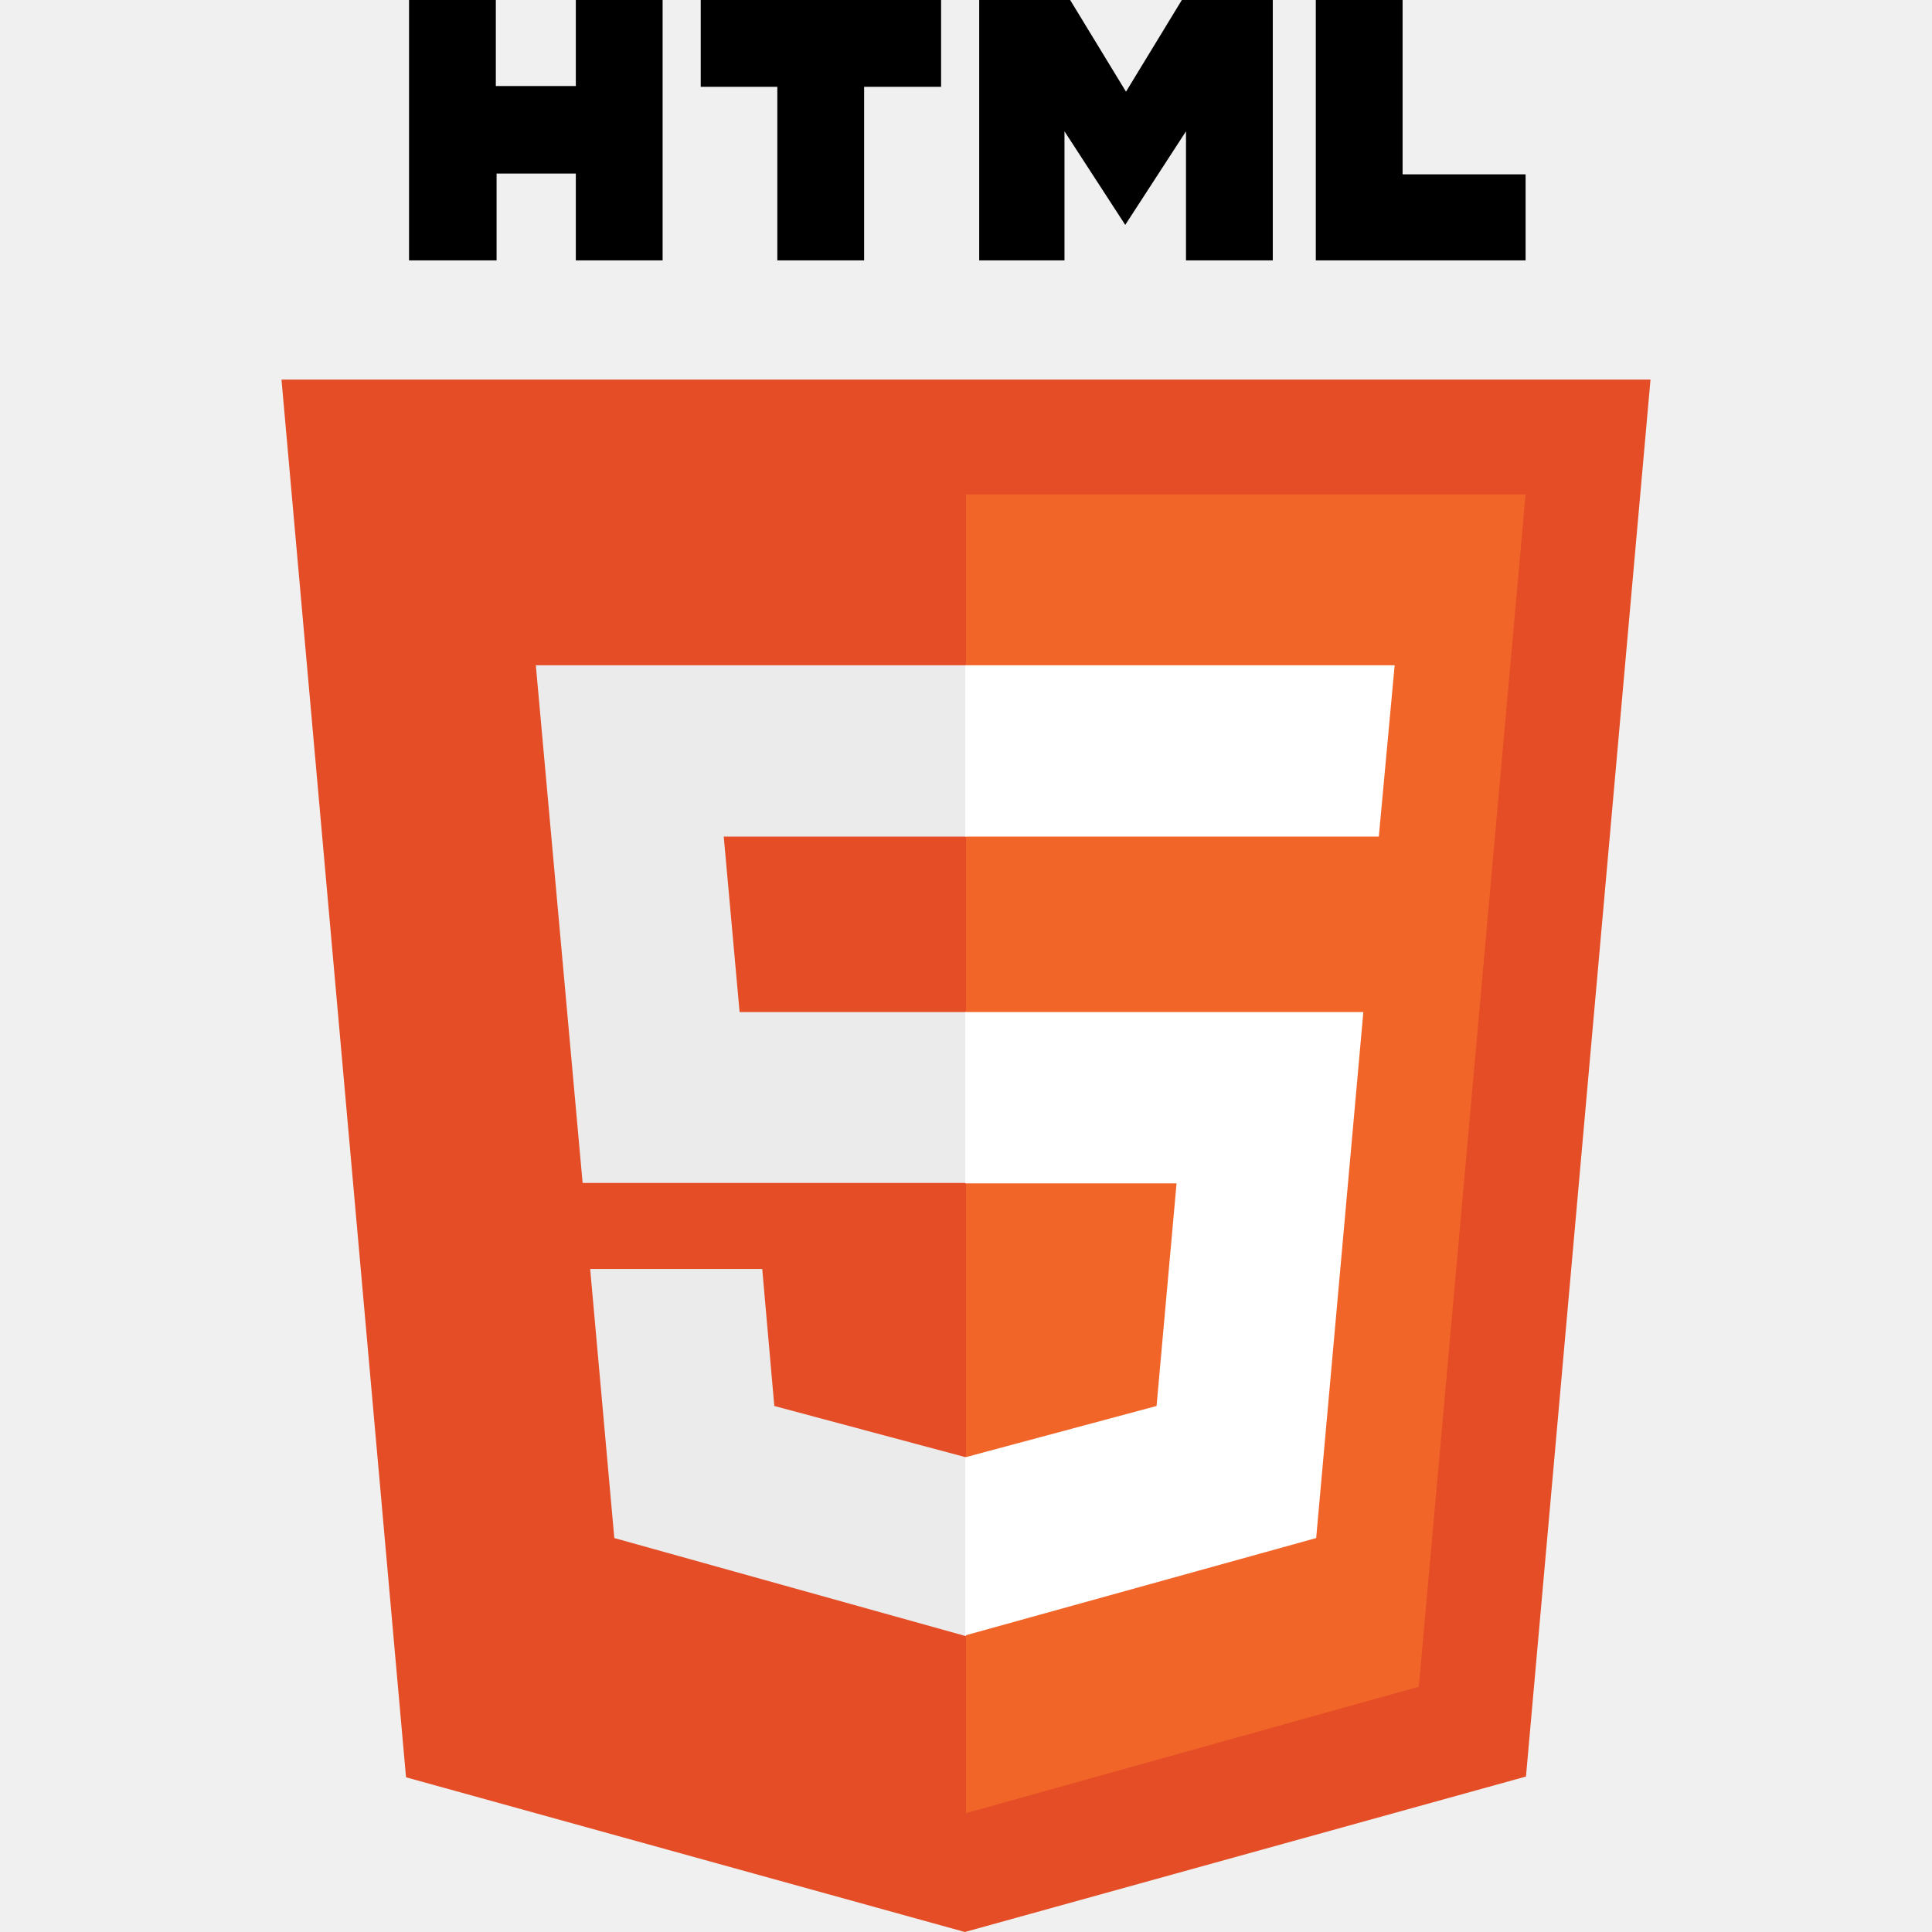
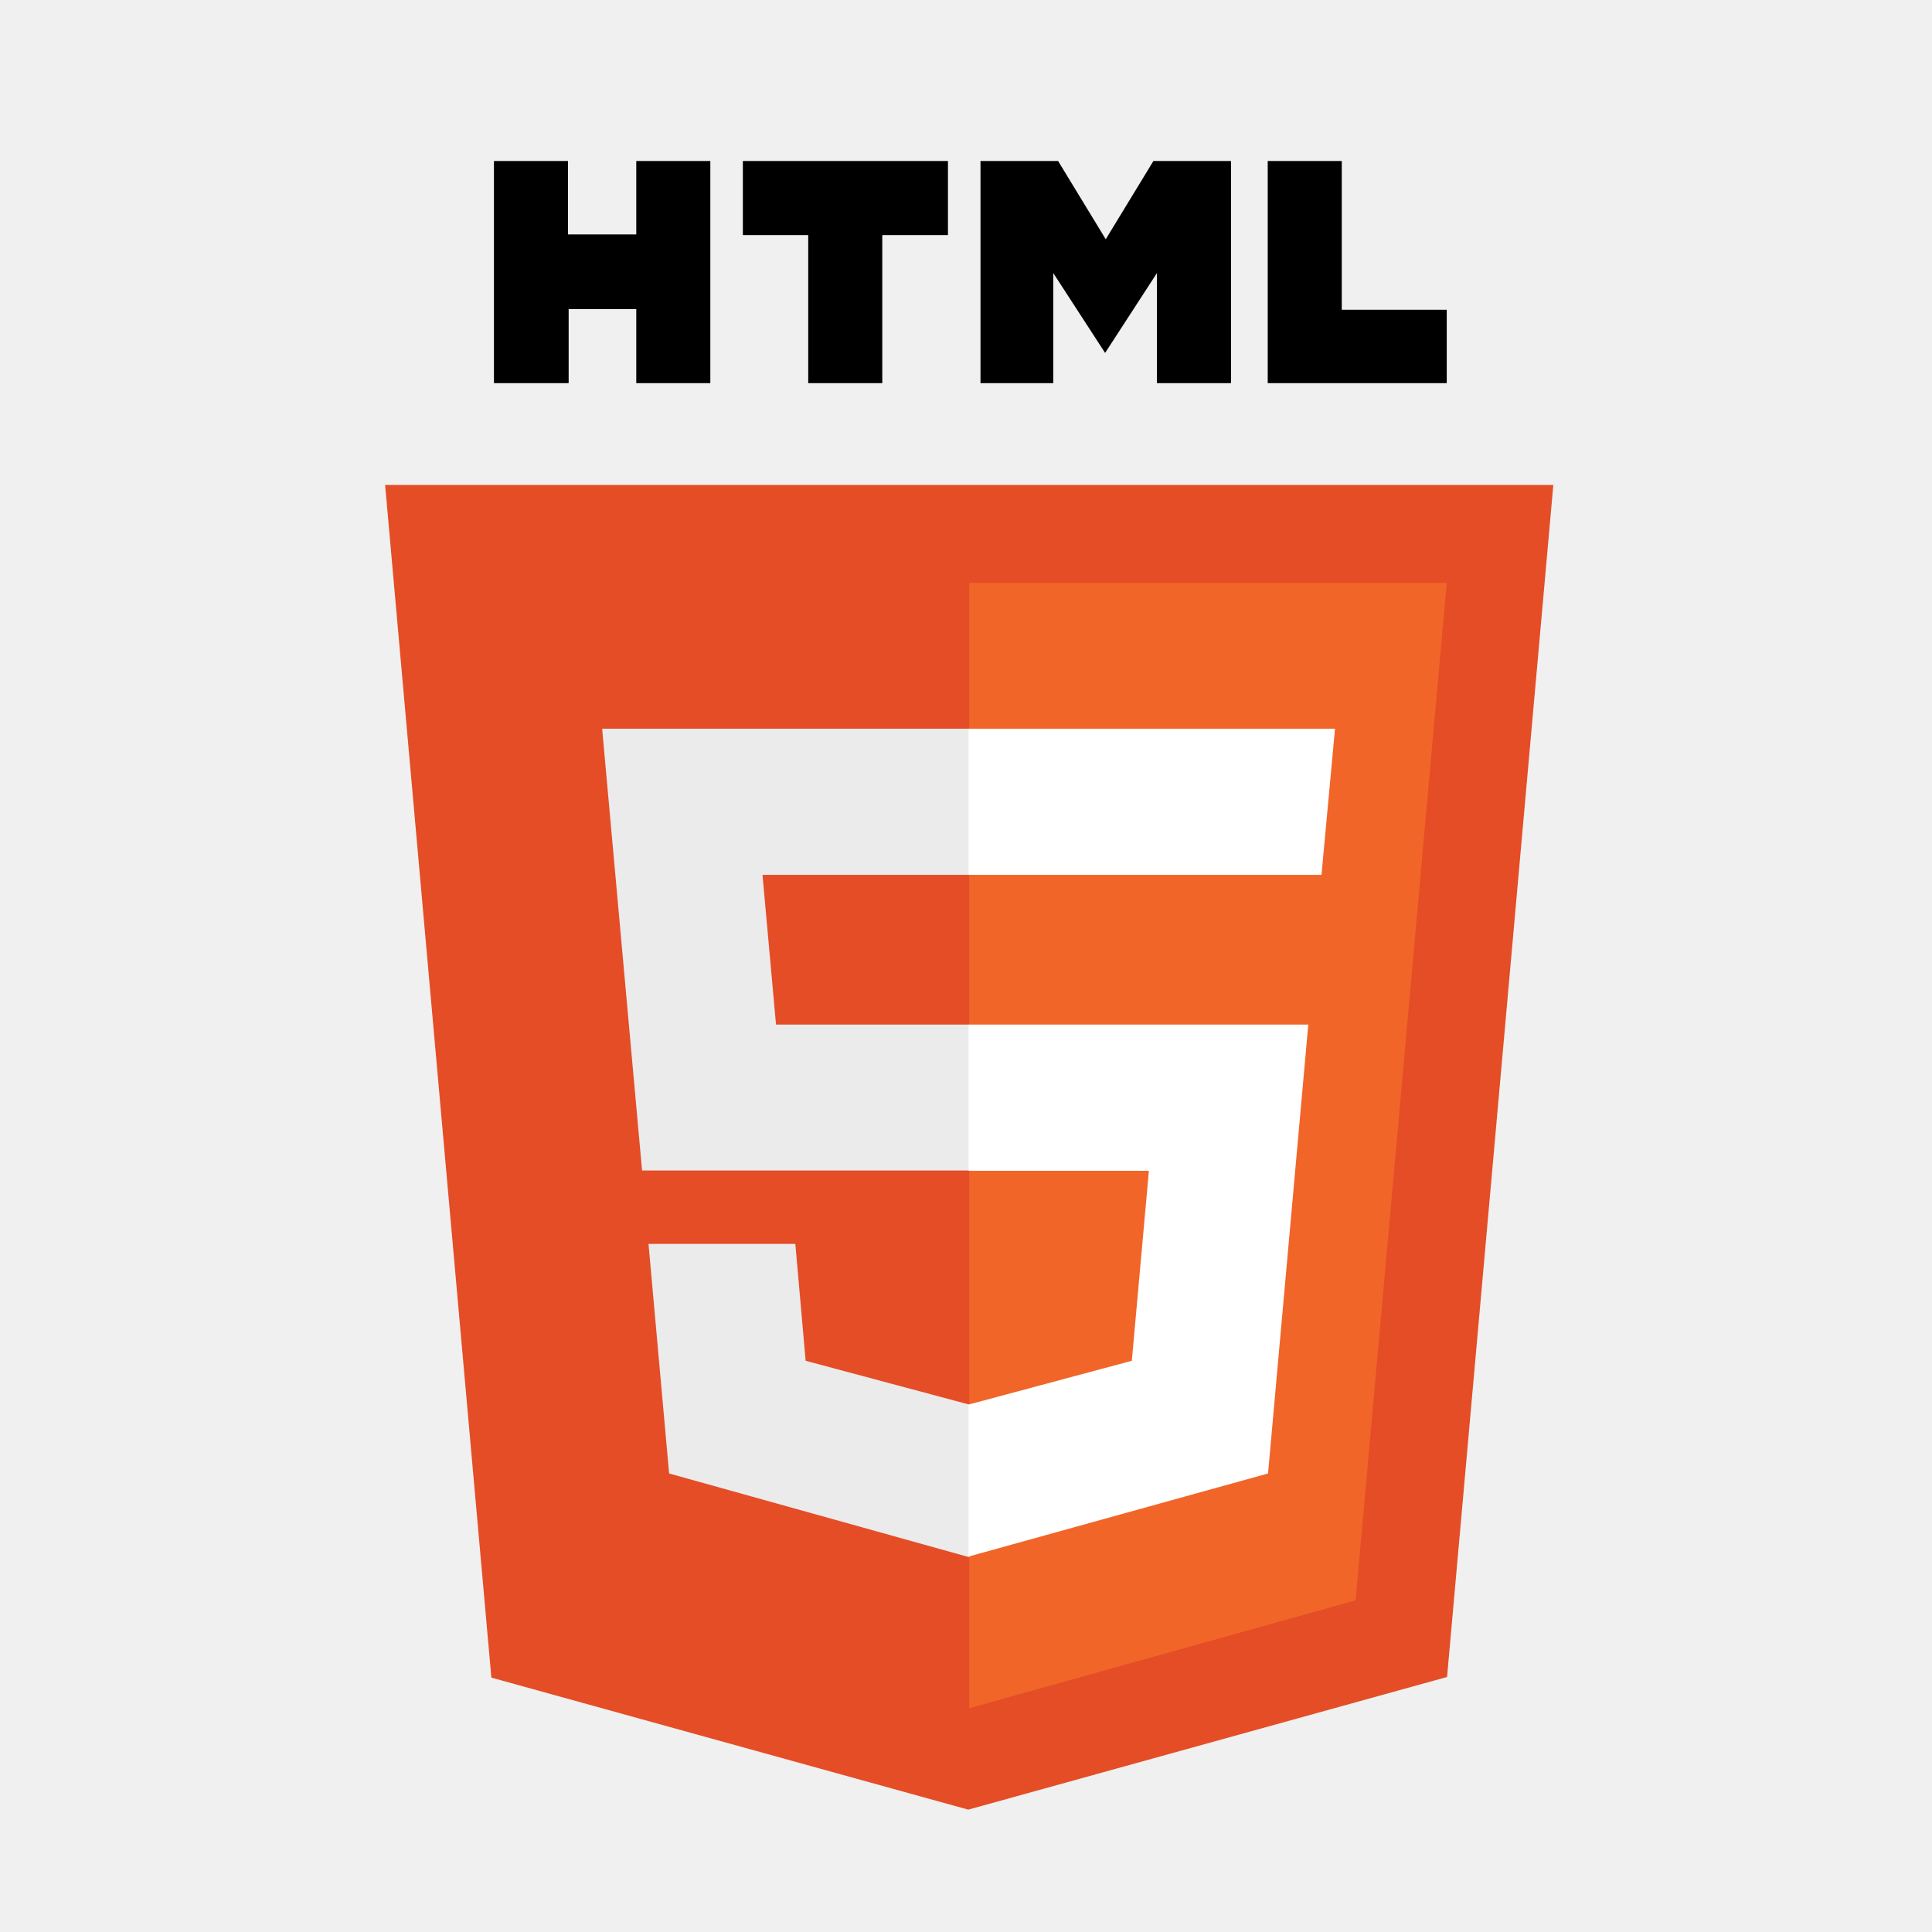
- <svg xmlns="http://www.w3.org/2000/svg" viewBox="0 0 512 512">
+ <svg xmlns="http://www.w3.org/2000/svg" viewBox="-45 -50 600 600">
  <path d="M108.4 0h23v22.8h21.2V0h23v69h-23V46h-21v23h-23.2M206 23h-20.3V0h63.7v23H229v46h-23M259.5 0h24.1l14.8 24.3L313.2 0h24.1v69h-23V34.8l-16.1 24.8l-16.1-24.8v34.2h-22.6M348.7 0h23v46.2h32.6V69h-55.6" />
  <path fill="#e44d26" d="M107.6 471l-33-370.4h362.8l-33 370.2L255.7 512" />
  <path fill="#f16529" d="M256 480.5V131H404.3L376 447" />
  <path fill="#ebebeb" d="M142 176.3h114v45.4h-64.2l4.2 46.5h60v45.3H154.4M156.4 336.3H202l3.2 36.3 50.8 13.6v47.4l-93.2-26" />
  <path fill="#fff" d="M369.6 176.3H255.8v45.4h109.6M361.3 268.2H255.8v45.4h56l-5.3 59-50.7 13.6v47.2l93-25.8" />
</svg>
